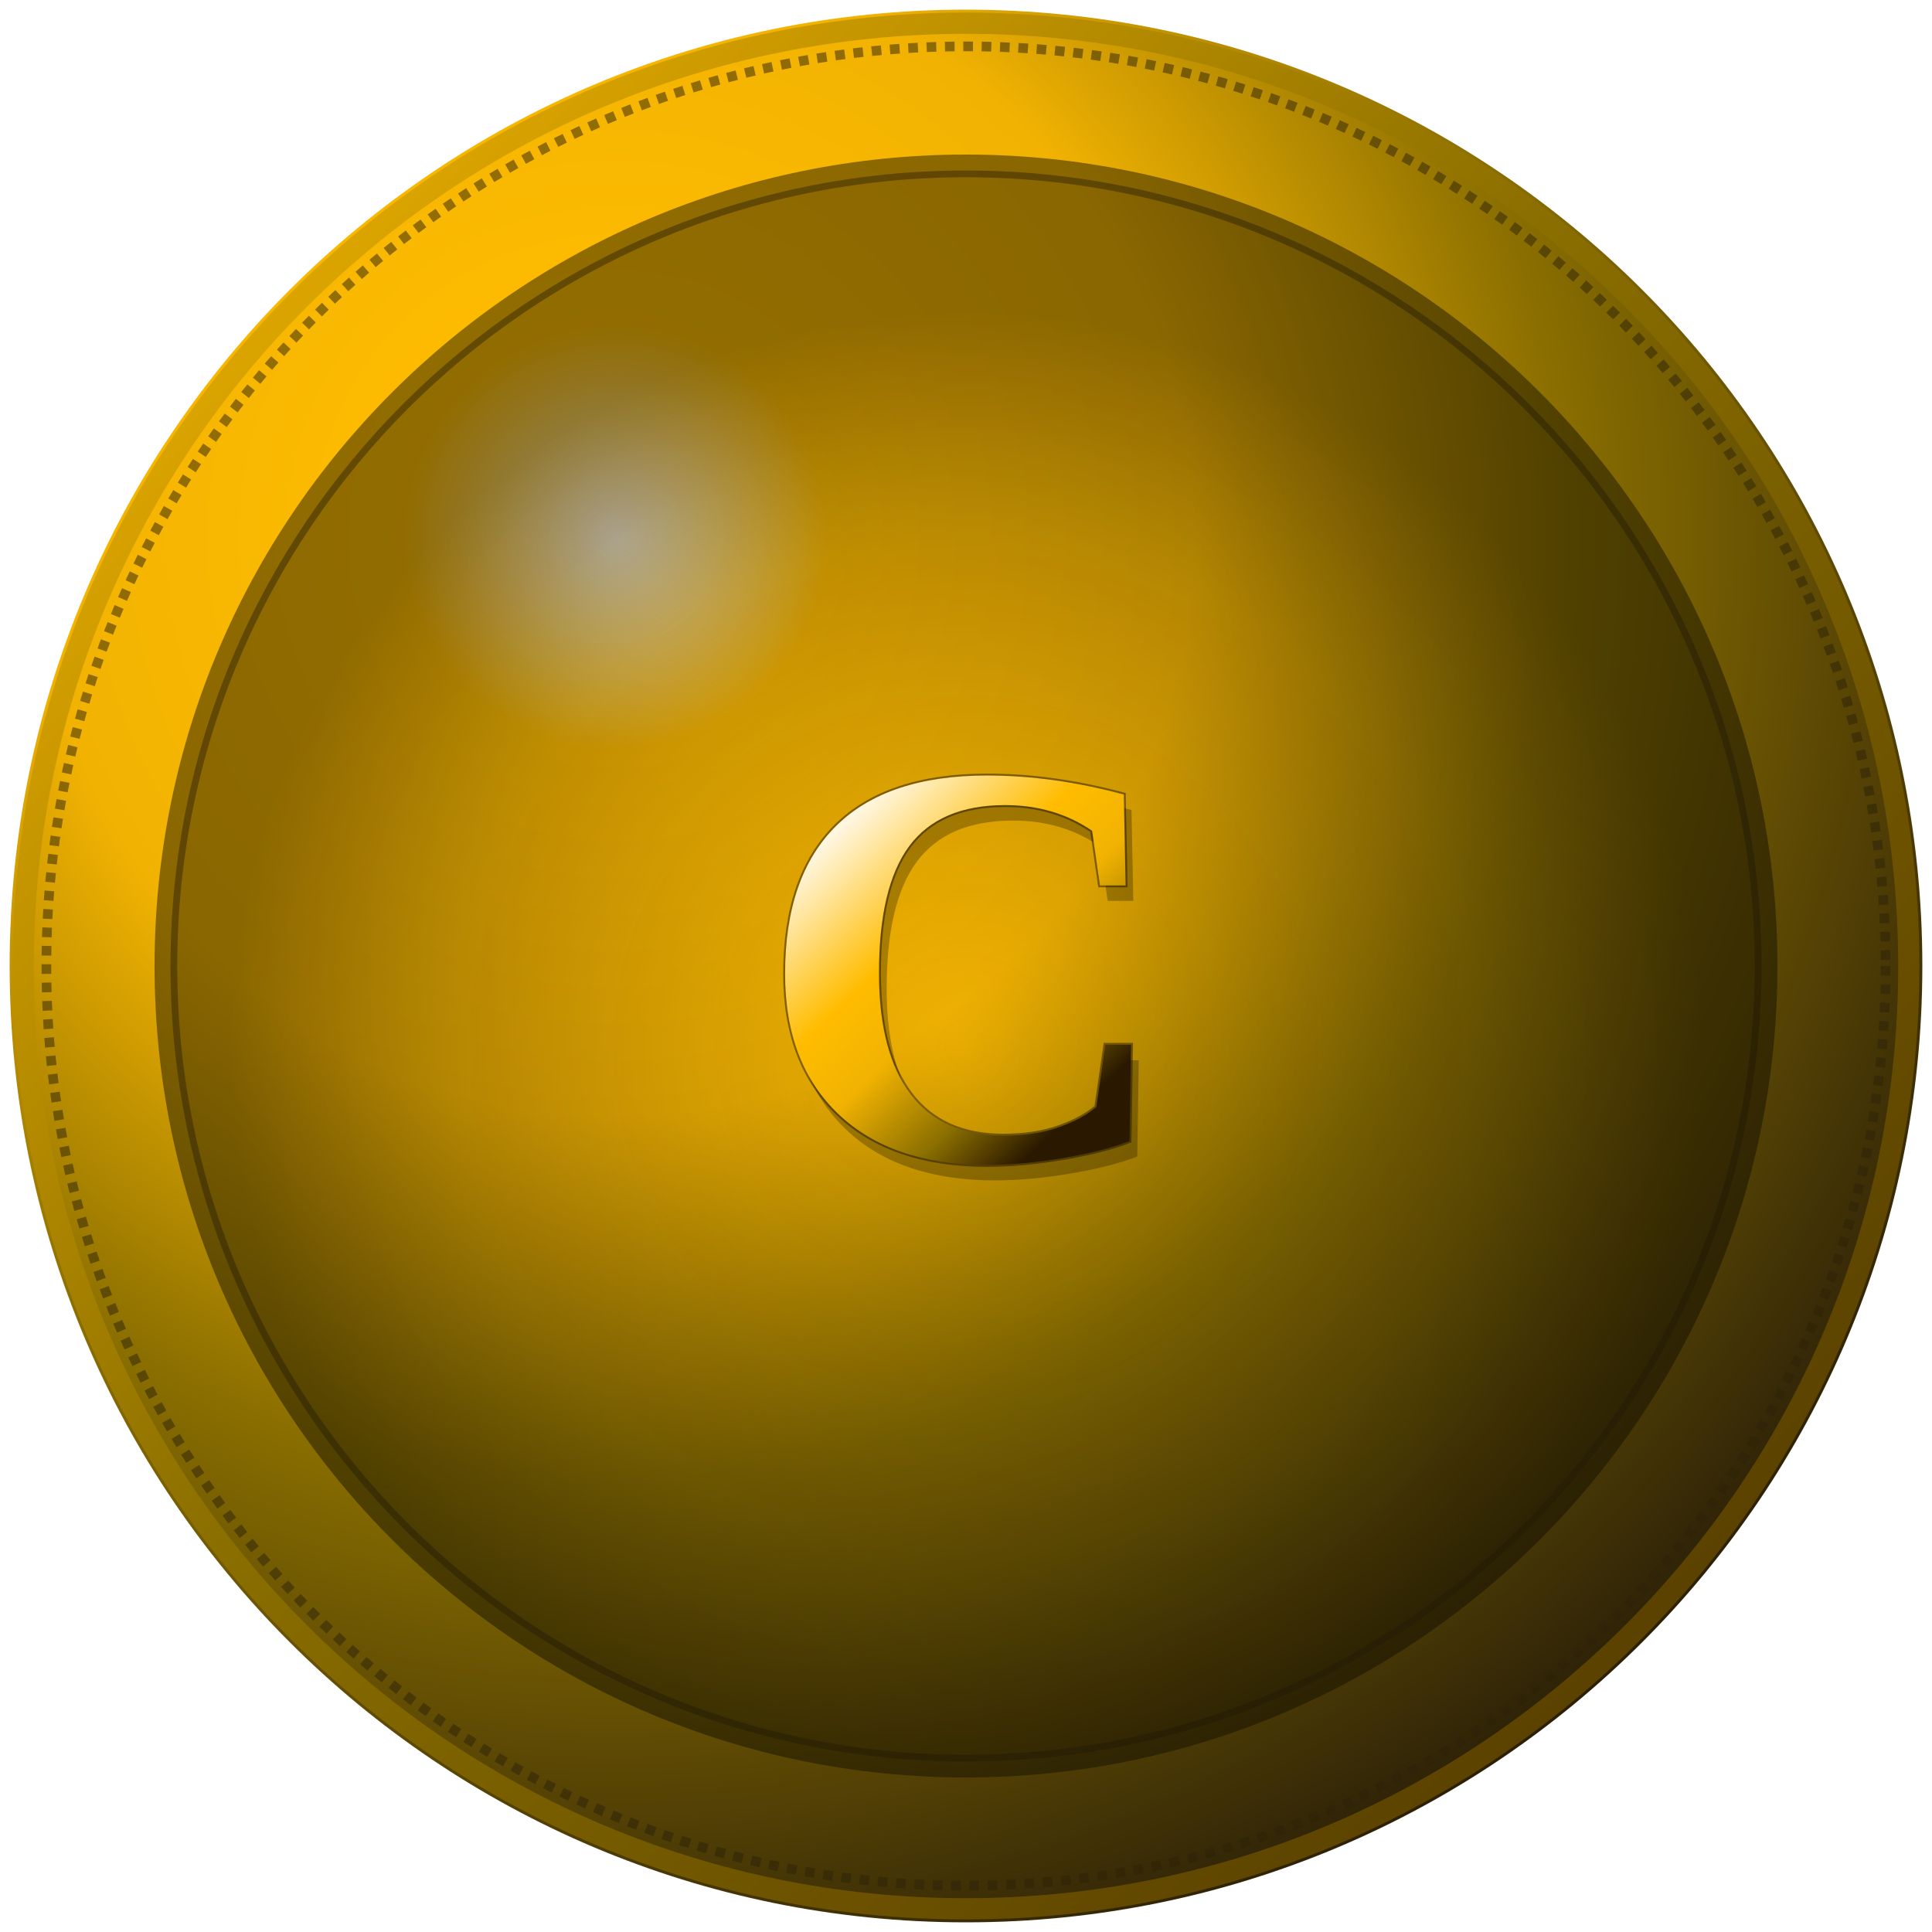
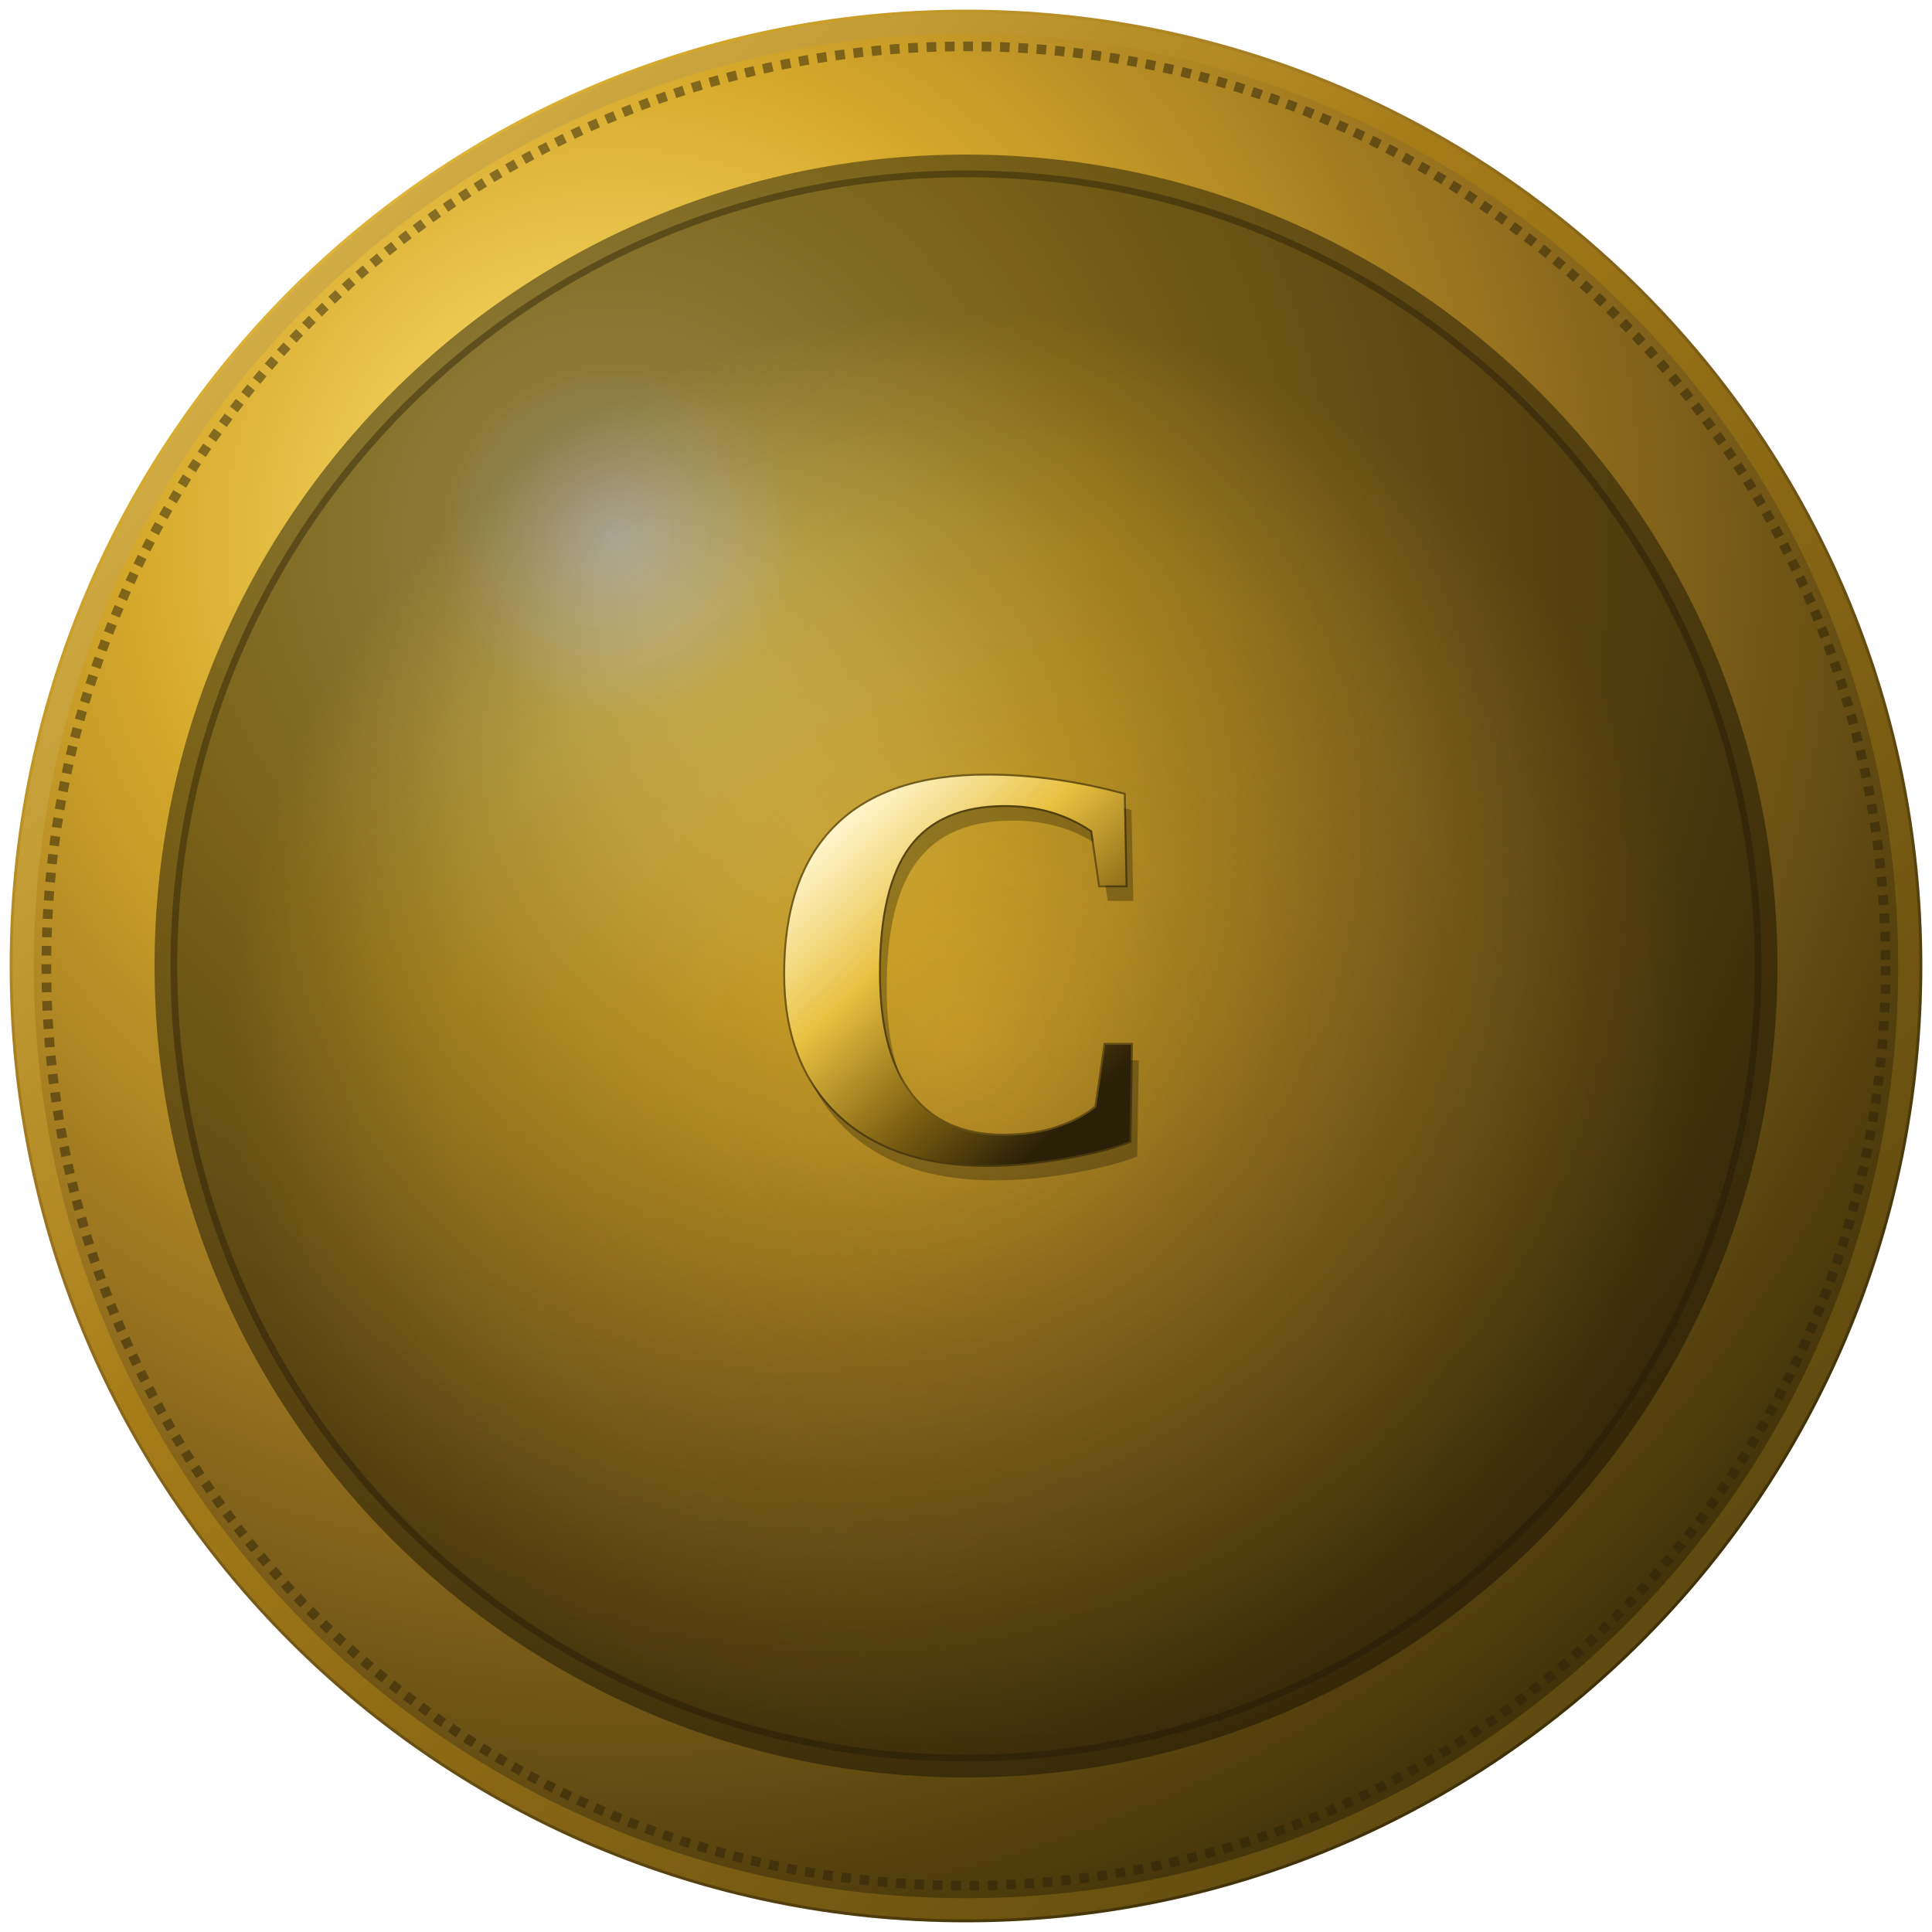
<svg xmlns="http://www.w3.org/2000/svg" viewBox="0 0 100 100" role="img" aria-label="Cridora">
  <g>
    <animate attributeName="opacity" values="1;1;0;0;1" keyTimes="0;0.42;0.48;0.9;1" dur="2.8s" repeatCount="indefinite" />
    <defs>
      <radialGradient id="crg-base-fav" cx="32%" cy="28%" r="78%" fx="32%" fy="28%">
-         <stop offset="0%" stop-color="#fff4d8" stop-opacity="0.98" />
-         <stop offset="14%" stop-color="#ffbc00" />
-         <stop offset="38%" stop-color="#f1b202" />
-         <stop offset="62%" stop-color="#8b6f00" />
-         <stop offset="100%" stop-color="#2a1f08" />
+         <stop offset="0%" stop-color="#fff9e0" stop-opacity="0.98" />
+         <stop offset="12%" stop-color="#f4d35e" />
+         <stop offset="32%" stop-color="#d4a82a" />
+         <stop offset="58%" stop-color="#9a7420" />
+         <stop offset="100%" stop-color="#3d2f08" />
      </radialGradient>
      <radialGradient id="crg-dim-fav" cx="50%" cy="55%" r="45%">
        <stop offset="0%" stop-color="#2a1f04" stop-opacity="0" />
        <stop offset="70%" stop-color="#1a1402" stop-opacity="0.28" />
        <stop offset="100%" stop-color="#0d0a01" stop-opacity="0.45" />
      </radialGradient>
      <linearGradient id="crg-rim-lip-fav" x1="0" y1="0" x2="1" y2="1">
-         <stop stop-color="#ffbc00" />
-         <stop offset="0.45" stop-color="#8b6f00" />
-         <stop offset="1" stop-color="#4a3200" />
+         <stop stop-color="#e8c65c" />
+         <stop offset="0.4" stop-color="#a67c18" />
+         <stop offset="1" stop-color="#4a3a0c" />
      </linearGradient>
      <linearGradient id="crg-letter-fav" x1="18%" y1="12%" x2="82%" y2="88%">
-         <stop stop-color="#fff6e0" />
-         <stop offset="0.35" stop-color="#ffbc00" />
-         <stop offset="0.55" stop-color="#f1b202" />
-         <stop offset="0.8" stop-color="#8b6f00" />
-         <stop offset="1" stop-color="#2a1800" />
+         <stop stop-color="#fff4c8" />
+         <stop offset="0.35" stop-color="#e8c040" />
+         <stop offset="0.72" stop-color="#7a5c10" />
+         <stop offset="1" stop-color="#2a2008" />
      </linearGradient>
    </defs>
    <circle cx="50" cy="50" r="49.5" fill="url(#crg-base-fav)" />
    <circle cx="50" cy="50" r="48.8" fill="none" stroke="url(#crg-rim-lip-fav)" stroke-width="1.1" />
    <circle cx="50" cy="50" r="47.6" fill="none" stroke="#2d2308" stroke-opacity="0.5" stroke-width="0.5" stroke-dasharray="0.5 0.45" />
    <circle cx="50" cy="50" r="42" fill="url(#crg-dim-fav)" />
    <circle cx="50" cy="50" r="41" fill="none" stroke="#1f1805" stroke-opacity="0.4" stroke-width="0.35" />
    <text x="50.4" y="60.8" text-anchor="middle" font-size="30" font-weight="800" font-family="Georgia, 'Bodoni Moda', 'Times New Roman', serif" fill="#0a0802" fill-opacity="0.28">C</text>
    <text x="50" y="60" text-anchor="middle" font-size="30" font-weight="800" font-family="Georgia, 'Bodoni Moda', 'Times New Roman', serif" fill="url(#crg-letter-fav)" stroke="#120d04" stroke-width="0.2" stroke-opacity="0.45" paint-order="stroke fill">C</text>
  </g>
  <g opacity="0">
    <animate attributeName="opacity" values="0;0;1;1;0" keyTimes="0;0.42;0.48;0.9;1" dur="2.8s" repeatCount="indefinite" />
    <defs>
      <radialGradient id="crb-base-fav" cx="66%" cy="34%" r="72%" fx="65%" fy="32%">
-         <stop offset="0%" stop-color="#fff0c8" stop-opacity="0.95" />
-         <stop offset="22%" stop-color="#f1b202" />
-         <stop offset="50%" stop-color="#c99600" />
-         <stop offset="100%" stop-color="#4a3208" />
+         <stop offset="0%" stop-color="#f8e8a8" stop-opacity="0.95" />
+         <stop offset="18%" stop-color="#e0b838" />
+         <stop offset="45%" stop-color="#b88818" />
+         <stop offset="100%" stop-color="#352808" />
      </radialGradient>
      <radialGradient id="crb-inner-fav" cx="50%" cy="50%" r="40%">
        <stop offset="0%" stop-color="#0d0a02" stop-opacity="0" />
        <stop offset="100%" stop-color="#0d0a02" stop-opacity="0.35" />
      </radialGradient>
    </defs>
    <circle cx="50" cy="50" r="49.5" fill="url(#crb-base-fav)" />
-     <circle cx="50" cy="50" r="48.5" fill="none" stroke="#5c4612" stroke-opacity="0.45" stroke-width="0.45" stroke-dasharray="0.55 0.4" />
-     <path d="M 50 20 A 30 30 0 1 0 50 80 A 30 30 0 1 0 50 20" fill="none" stroke="#4a3200" stroke-opacity="0.4" stroke-width="0.3" />
+     <circle cx="50" cy="50" r="48.5" fill="none" stroke="#2a1f0a" stroke-opacity="0.45" stroke-width="0.45" stroke-dasharray="0.55 0.4" />
+     <path d="M 50 20 A 30 30 0 1 0 50 80 A 30 30 0 1 0 50 20" fill="none" stroke="#3d3010" stroke-opacity="0.4" stroke-width="0.3" />
    <circle cx="50" cy="50" r="32" fill="url(#crb-inner-fav)" />
-     <circle cx="50" cy="50" r="20" fill="none" stroke="#5c4510" stroke-opacity="0.35" stroke-width="0.3" />
-     <circle cx="50" cy="50" r="12" fill="none" stroke="#3d2808" stroke-opacity="0.4" stroke-width="0.25" />
-     <circle cx="50" cy="50" r="4.5" fill="#8b6f00" fill-opacity="0.55" />
-     <g stroke="#3d2808" stroke-opacity="0.35" stroke-width="0.25" fill="none">
+     <circle cx="50" cy="50" r="20" fill="none" stroke="#2d240c" stroke-opacity="0.35" stroke-width="0.3" />
+     <circle cx="50" cy="50" r="12" fill="none" stroke="#1f1a0a" stroke-opacity="0.4" stroke-width="0.25" />
+     <circle cx="50" cy="50" r="4.5" fill="#3d3210" fill-opacity="0.55" />
+     <g stroke="#2a1f0c" stroke-opacity="0.35" stroke-width="0.25" fill="none">
      <line x1="75" y1="50" x2="82" y2="50" />
      <line x1="67.678" y1="67.678" x2="72.625" y2="72.625" />
      <line x1="50" y1="75" x2="50" y2="82" />
      <line x1="32.322" y1="67.678" x2="27.375" y2="72.625" />
      <line x1="25" y1="50" x2="18" y2="50" />
      <line x1="32.322" y1="32.322" x2="27.375" y2="27.375" />
      <line x1="50" y1="25" x2="50" y2="18" />
      <line x1="67.678" y1="32.322" x2="72.625" y2="27.375" />
    </g>
  </g>
</svg>
